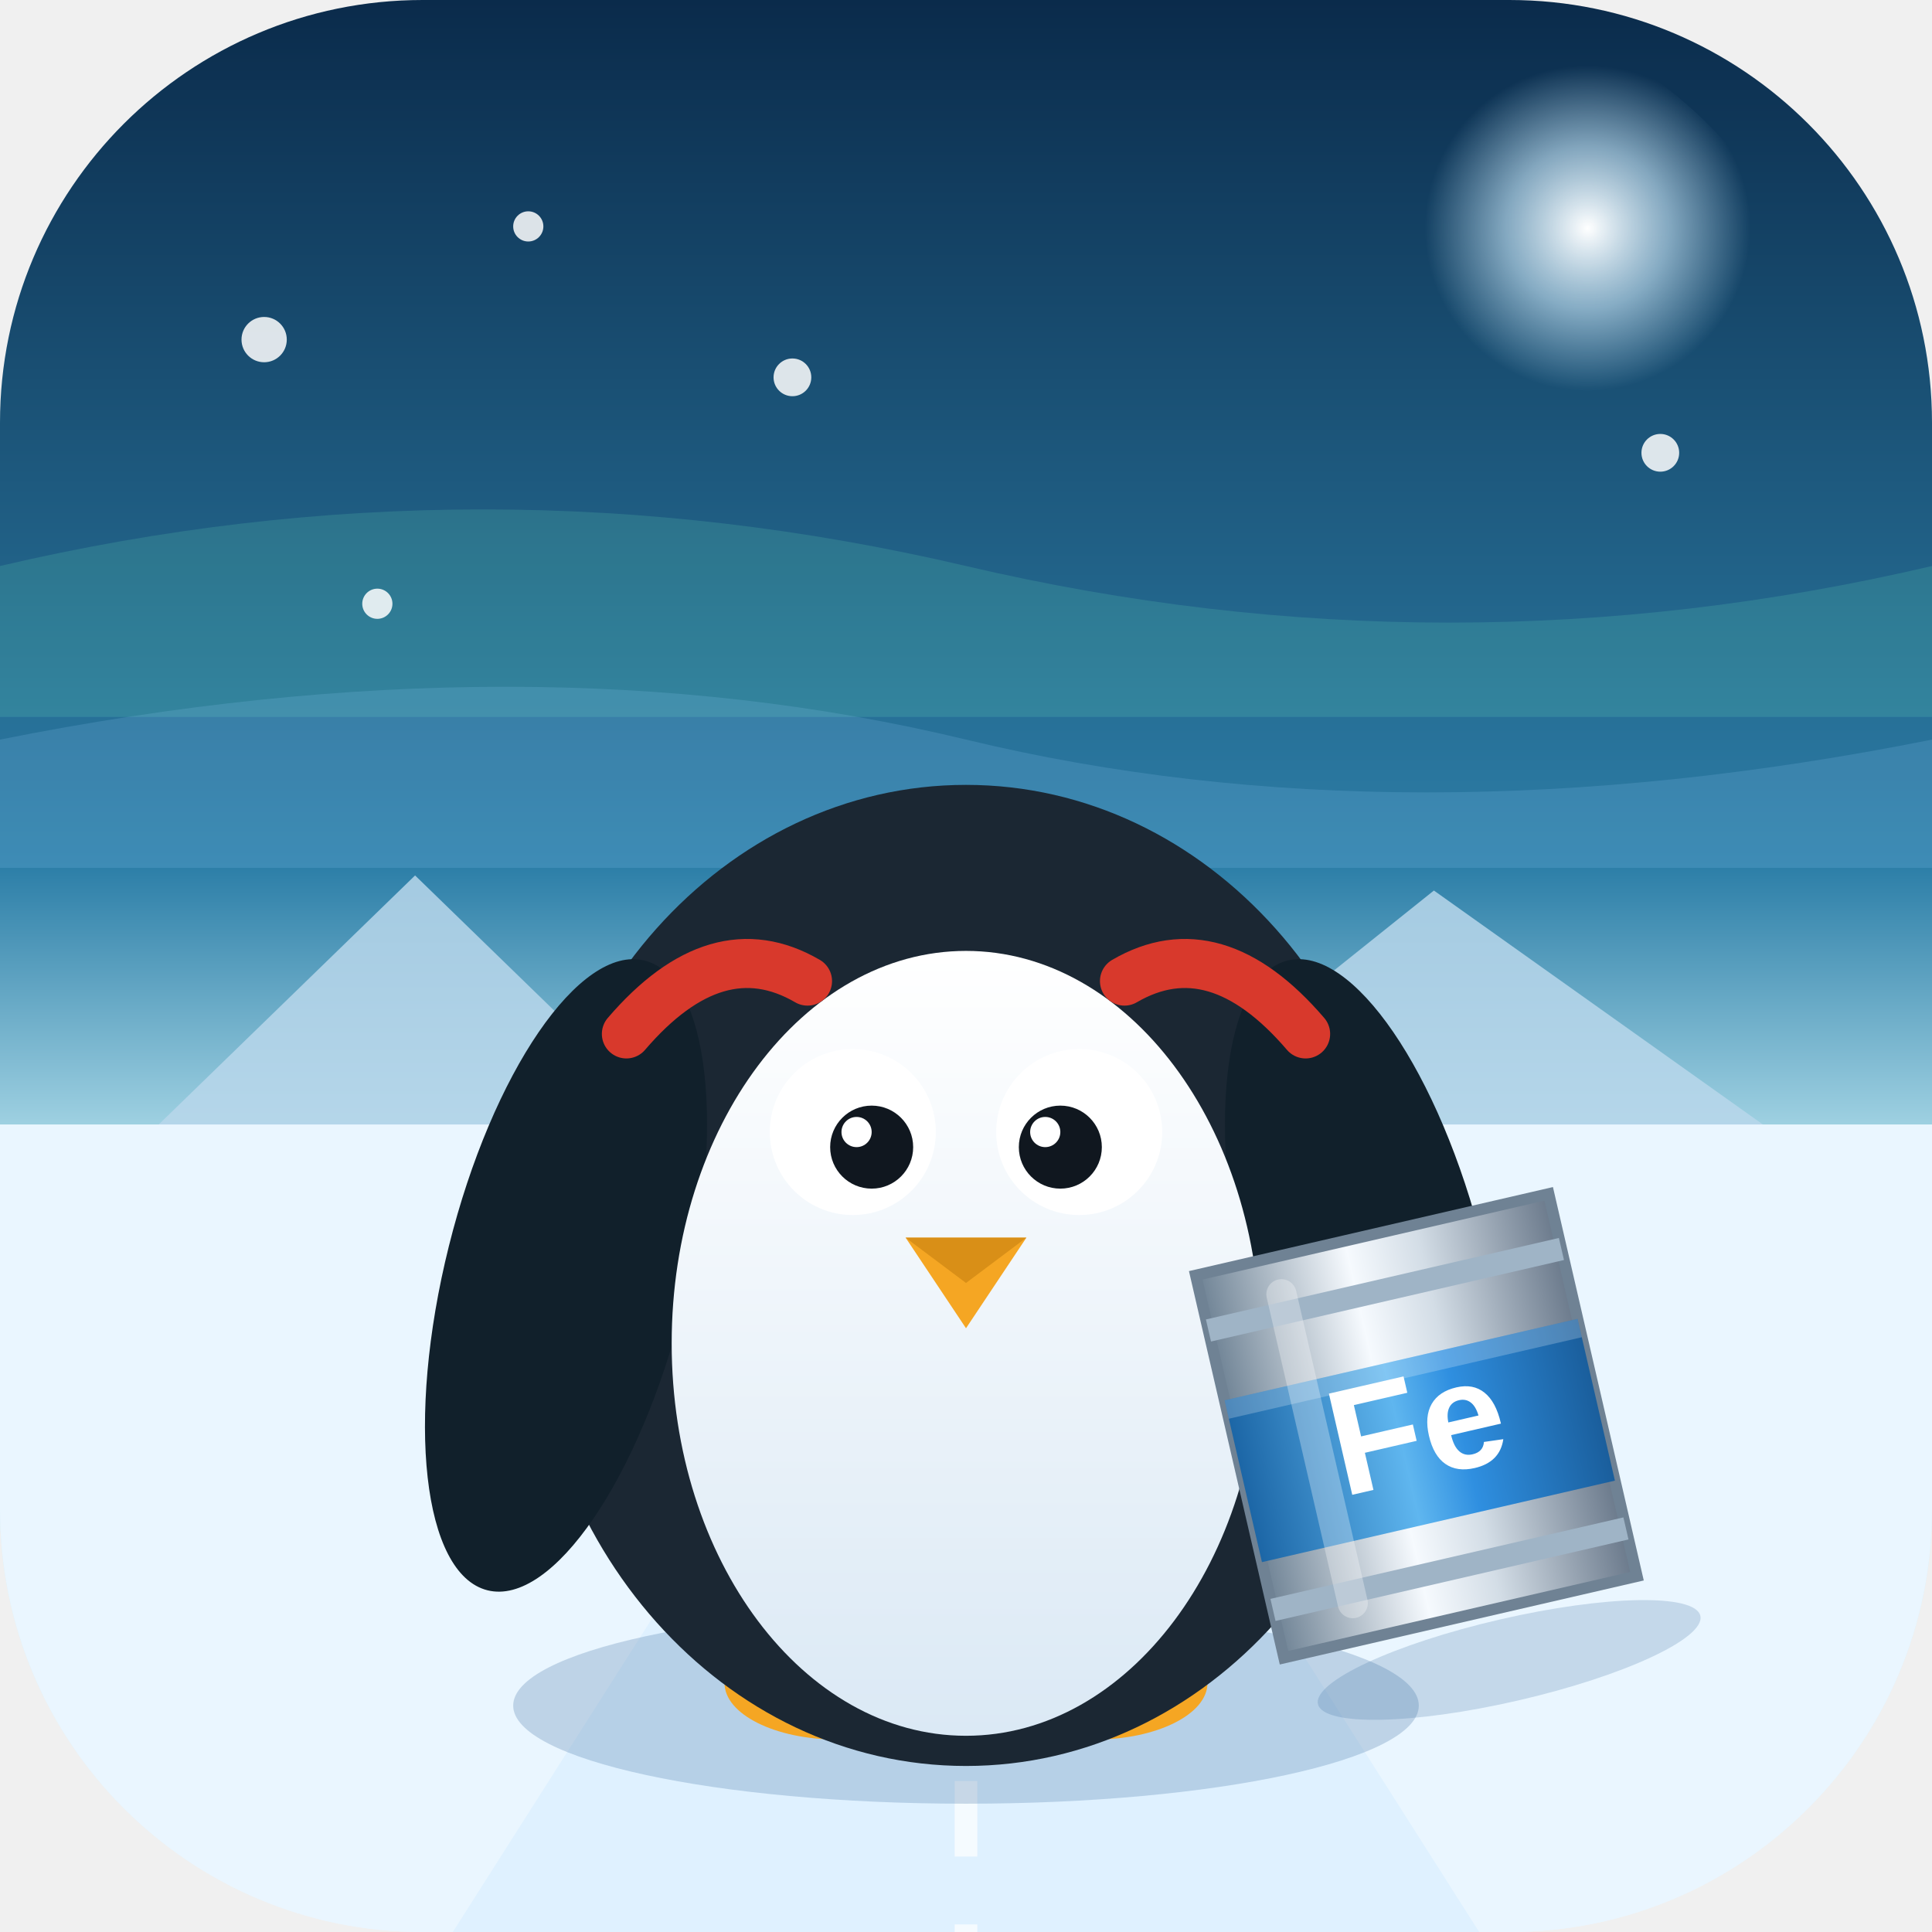
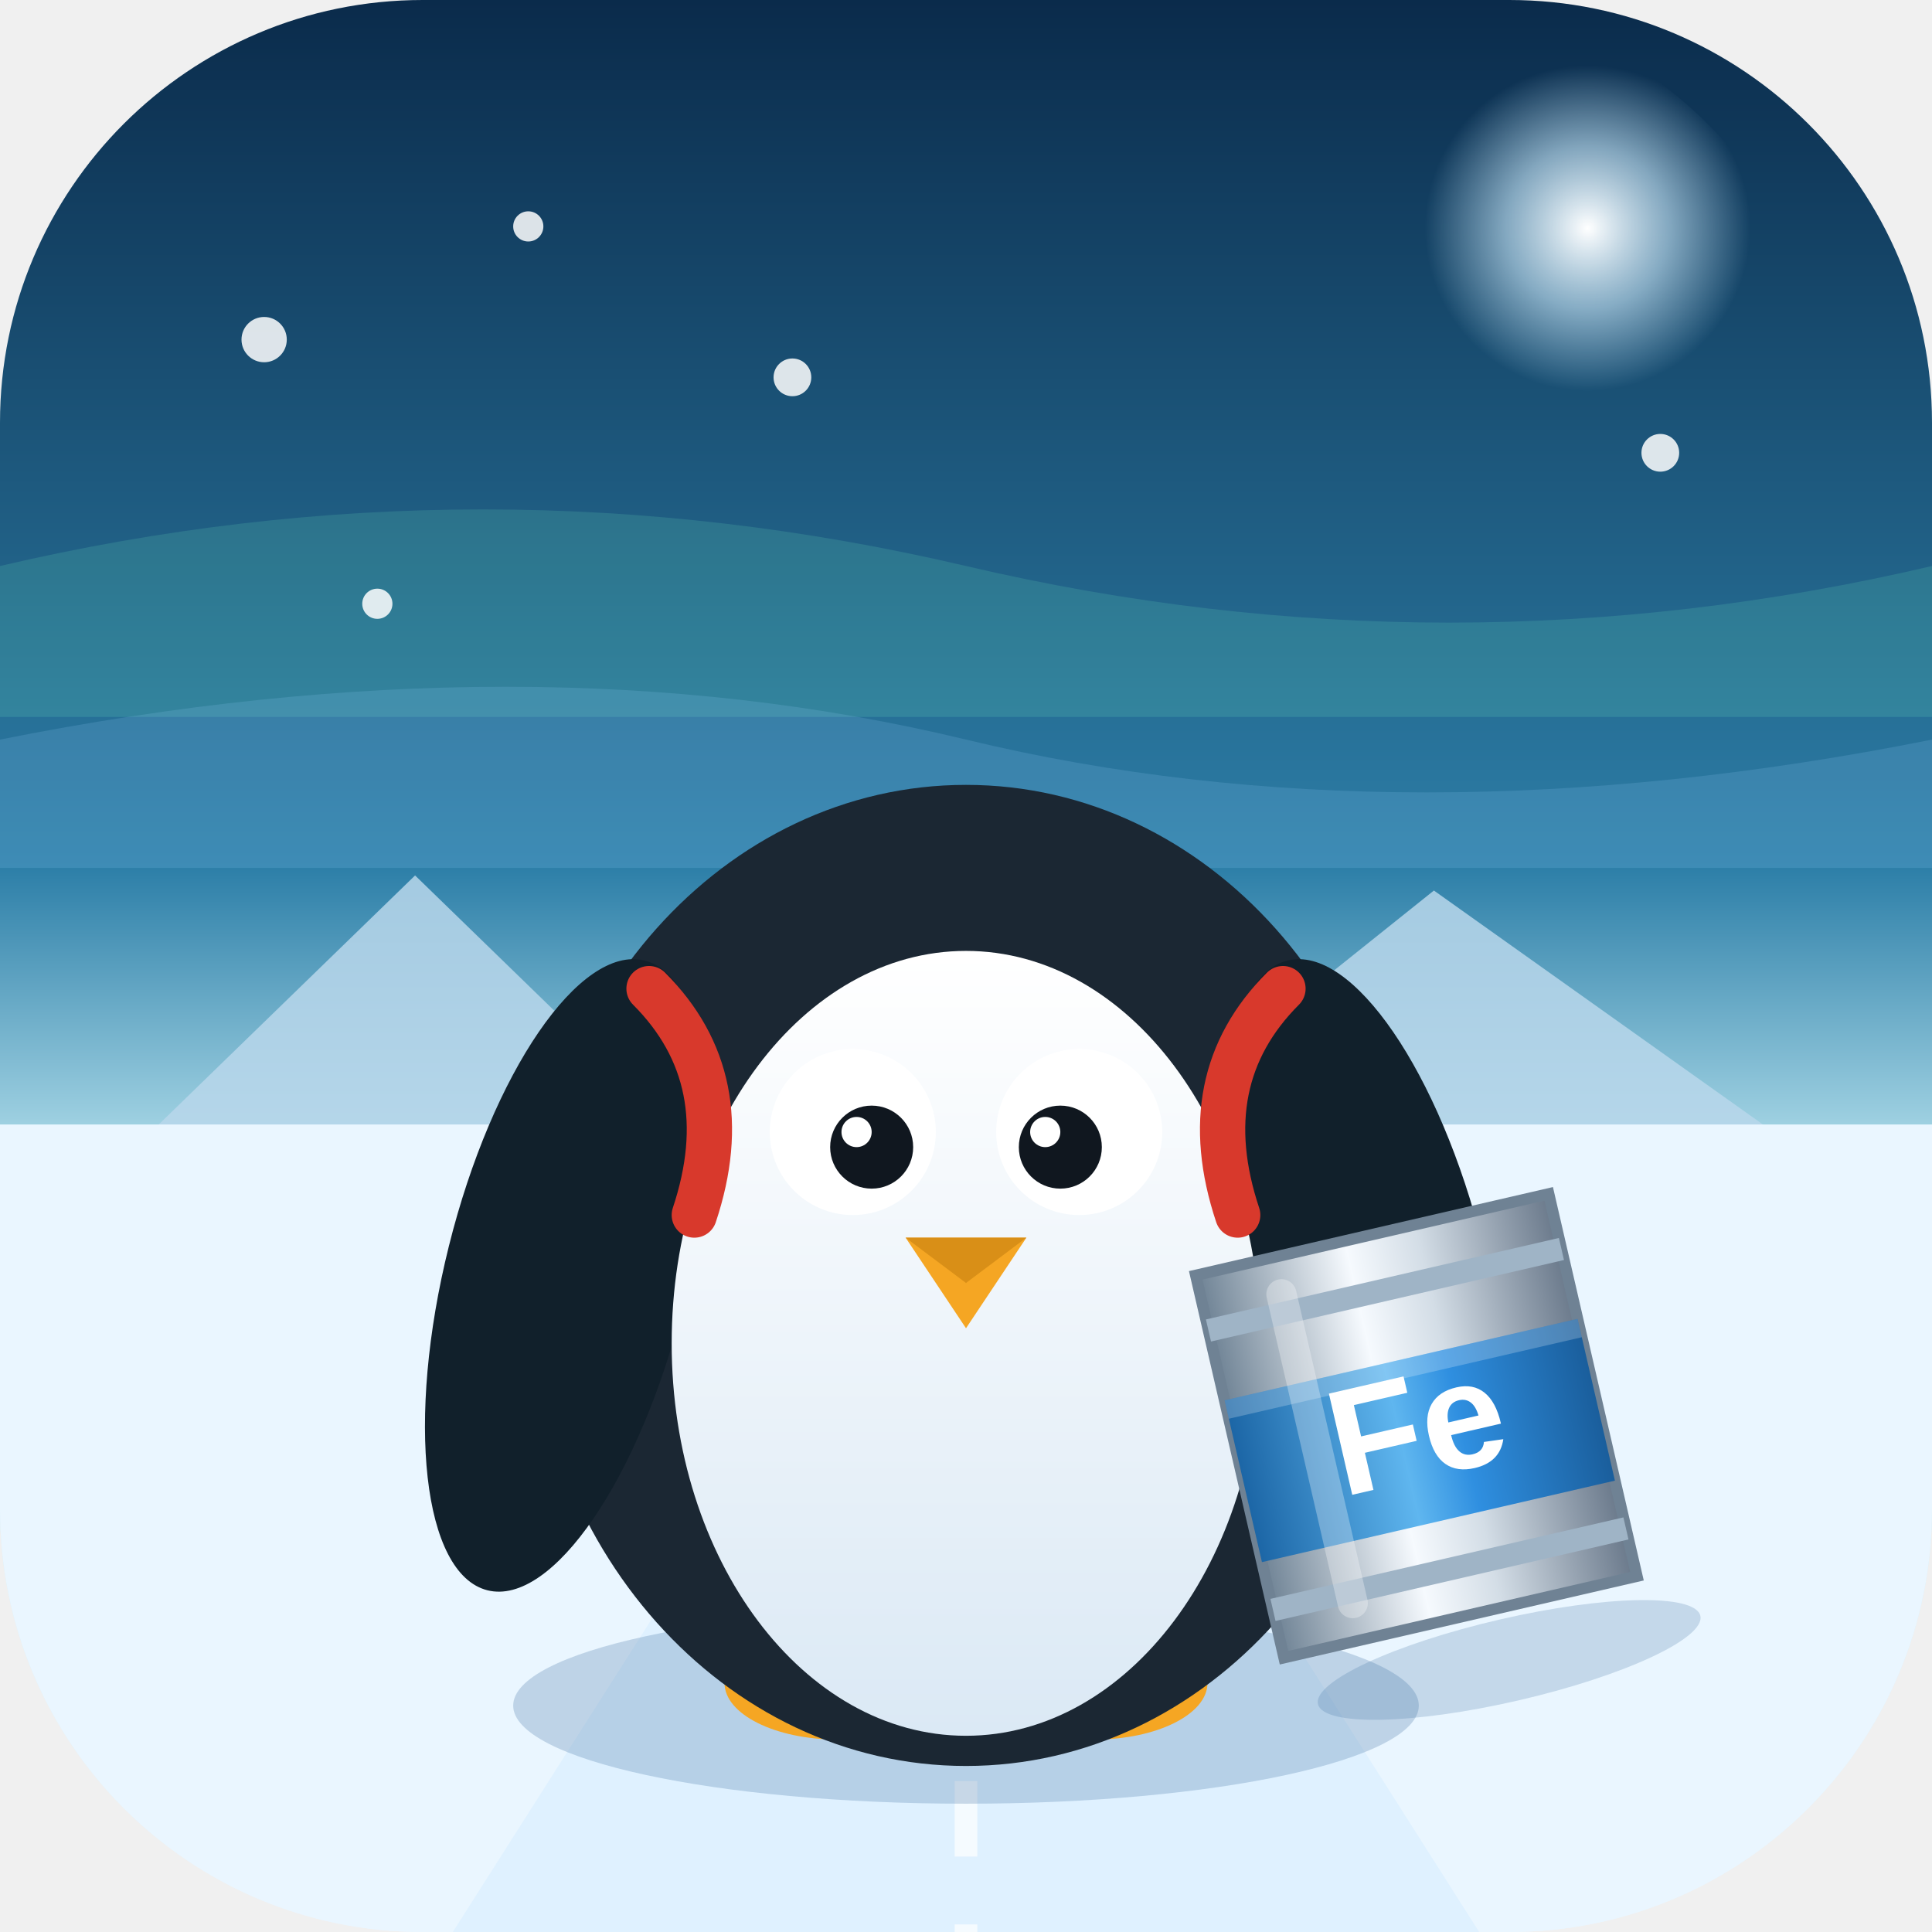
<svg xmlns="http://www.w3.org/2000/svg" width="512" height="512" viewBox="0 0 512 512">
  <defs>
    <linearGradient id="sky" x1="0" y1="0" x2="0" y2="1">
      <stop offset="0" stop-color="#0a2a4a" />
      <stop offset="0.45" stop-color="#2d7fa8" />
      <stop offset="0.62" stop-color="#bfe8f2" />
      <stop offset="1" stop-color="#eaf6ff" />
    </linearGradient>
    <radialGradient id="sun" cx="0.72" cy="0.26" r="0.18">
      <stop offset="0" stop-color="#ffffff" />
      <stop offset="0.5" stop-color="#cfeeff" stop-opacity="0.6" />
      <stop offset="1" stop-color="#cfeeff" stop-opacity="0" />
    </radialGradient>
    <linearGradient id="belly" x1="0" y1="0" x2="0" y2="1">
      <stop offset="0" stop-color="#ffffff" />
      <stop offset="1" stop-color="#dbe9f5" />
    </linearGradient>
    <linearGradient id="tinBody" x1="0" y1="0" x2="1" y2="0">
      <stop offset="0" stop-color="#6f8395" />
      <stop offset="0.42" stop-color="#f6fafe" />
      <stop offset="0.62" stop-color="#d3dde6" />
      <stop offset="1" stop-color="#69788a" />
    </linearGradient>
    <linearGradient id="labelBlue" x1="0" y1="0" x2="1" y2="0">
      <stop offset="0" stop-color="#1c66a6" />
      <stop offset="0.45" stop-color="#5fb6ef" />
      <stop offset="0.62" stop-color="#2f8fe0" />
      <stop offset="1" stop-color="#1a5e9c" />
    </linearGradient>
    <clipPath id="round">
      <rect x="0" y="0" width="512" height="512" rx="112" ry="112" />
    </clipPath>
  </defs>
  <g clip-path="url(#round)">
    <rect width="512" height="512" fill="url(#sky)" />
    <circle cx="368" cy="118" r="120" fill="url(#sun)" />
    <path d="M0 150 Q128 120 256 150 T512 150 V190 H0 Z" fill="#7affc8" opacity="0.14" />
    <path d="M0 196 Q140 168 256 196 T512 196 V230 H0 Z" fill="#9cd2ff" opacity="0.16" />
    <g fill="#b8d7eb" opacity="0.85">
      <polygon points="40,300 110,232 180,300" />
      <polygon points="150,300 230,250 310,300" />
      <polygon points="300,300 380,236 470,300" />
    </g>
    <rect x="0" y="298" width="512" height="214" fill="#eaf6ff" />
    <path d="M256 298 L120 512 H392 Z" fill="#dff1ff" />
    <line x1="256" y1="320" x2="256" y2="512" stroke="#ffffff" stroke-width="6" stroke-dasharray="20 18" opacity="0.7" />
    <g>
      <ellipse cx="256" cy="452" rx="120" ry="26" fill="#3a6da0" opacity="0.25" />
      <ellipse cx="222" cy="446" rx="30" ry="15" fill="#f5a623" />
      <ellipse cx="290" cy="446" rx="30" ry="15" fill="#f5a623" />
      <ellipse cx="256" cy="338" rx="116" ry="130" fill="#1b2733" />
      <ellipse cx="150" cy="338" rx="32" ry="86" fill="#11202b" transform="rotate(14 150 338)" />
      <ellipse cx="362" cy="338" rx="32" ry="86" fill="#11202b" transform="rotate(-14 362 338)" />
      <ellipse cx="256" cy="356" rx="78" ry="104" fill="url(#belly)" />
-       <path d="M166 274 Q190 246 214 260" stroke="#d8392c" stroke-width="13" fill="none" stroke-linecap="round" />
-       <path d="M346 274 Q322 246 298 260" stroke="#d8392c" stroke-width="13" fill="none" stroke-linecap="round" />
+       <path d="M172 262 Q196 286 184 322" stroke="#d8392c" stroke-width="12" fill="none" stroke-linecap="round" />
+       <path d="M340 262 Q316 286 328 322" stroke="#d8392c" stroke-width="12" fill="none" stroke-linecap="round" />
      <circle cx="226" cy="300" r="22" fill="#ffffff" />
      <circle cx="286" cy="300" r="22" fill="#ffffff" />
      <circle cx="231" cy="304" r="11" fill="#10171f" />
      <circle cx="281" cy="304" r="11" fill="#10171f" />
      <circle cx="227" cy="300" r="4" fill="#ffffff" />
      <circle cx="277" cy="300" r="4" fill="#ffffff" />
      <polygon points="240,328 272,328 256,352" fill="#f5a623" />
      <polygon points="240,328 272,328 256,340" fill="#d98f17" />
    </g>
    <g transform="translate(374,372) rotate(-13)">
      <ellipse cx="10" cy="72" rx="52" ry="11" fill="#3a6da0" opacity="0.22" />
      <rect x="-48" y="-46" width="96" height="104" fill="url(#tinBody)" stroke="#6f8294" stroke-width="3" />
      <rect x="-48" y="-34" width="96" height="6" fill="#9fb4c6" />
      <rect x="-48" y="42" width="96" height="6" fill="#9fb4c6" />
      <rect x="-48" y="-12" width="96" height="44" fill="url(#labelBlue)" />
      <rect x="-48" y="-12" width="96" height="5" fill="#ffffff" opacity="0.22" />
      <text x="0" y="20" text-anchor="middle" font-family="Arial, sans-serif" font-size="40" font-weight="bold" fill="#ffffff">Fe</text>
      <rect x="-31" y="-40" width="8" height="92" rx="4" fill="#ffffff" opacity="0.3" />
    </g>
    <g fill="#ffffff" opacity="0.85">
      <circle cx="70" cy="90" r="6" />
      <circle cx="140" cy="60" r="4" />
      <circle cx="210" cy="100" r="5" />
      <circle cx="100" cy="160" r="4" />
      <circle cx="440" cy="120" r="5" />
    </g>
  </g>
</svg>
